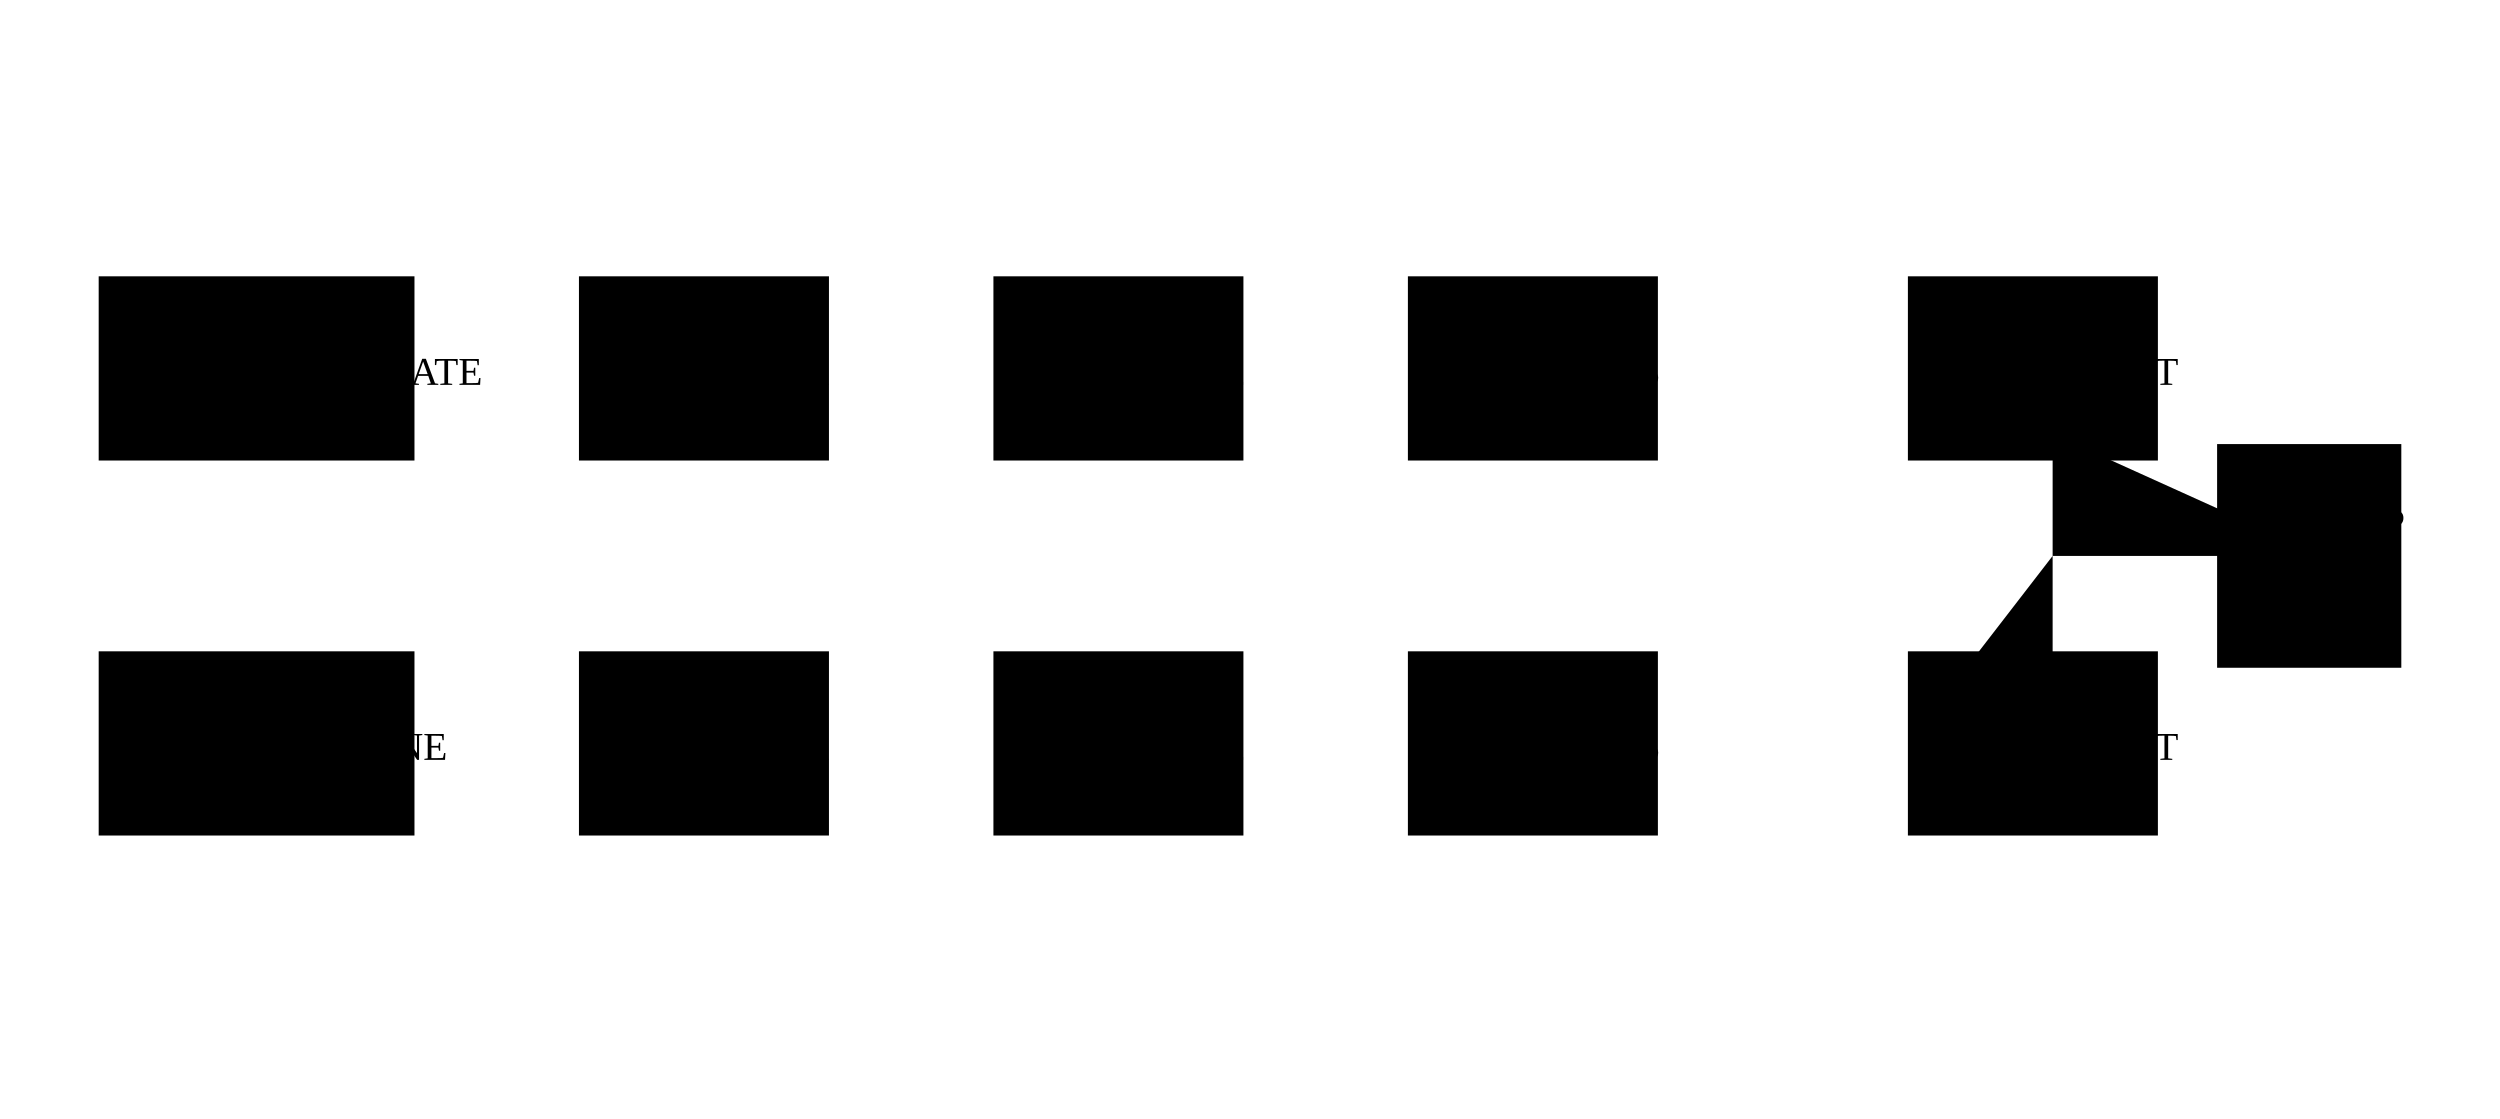
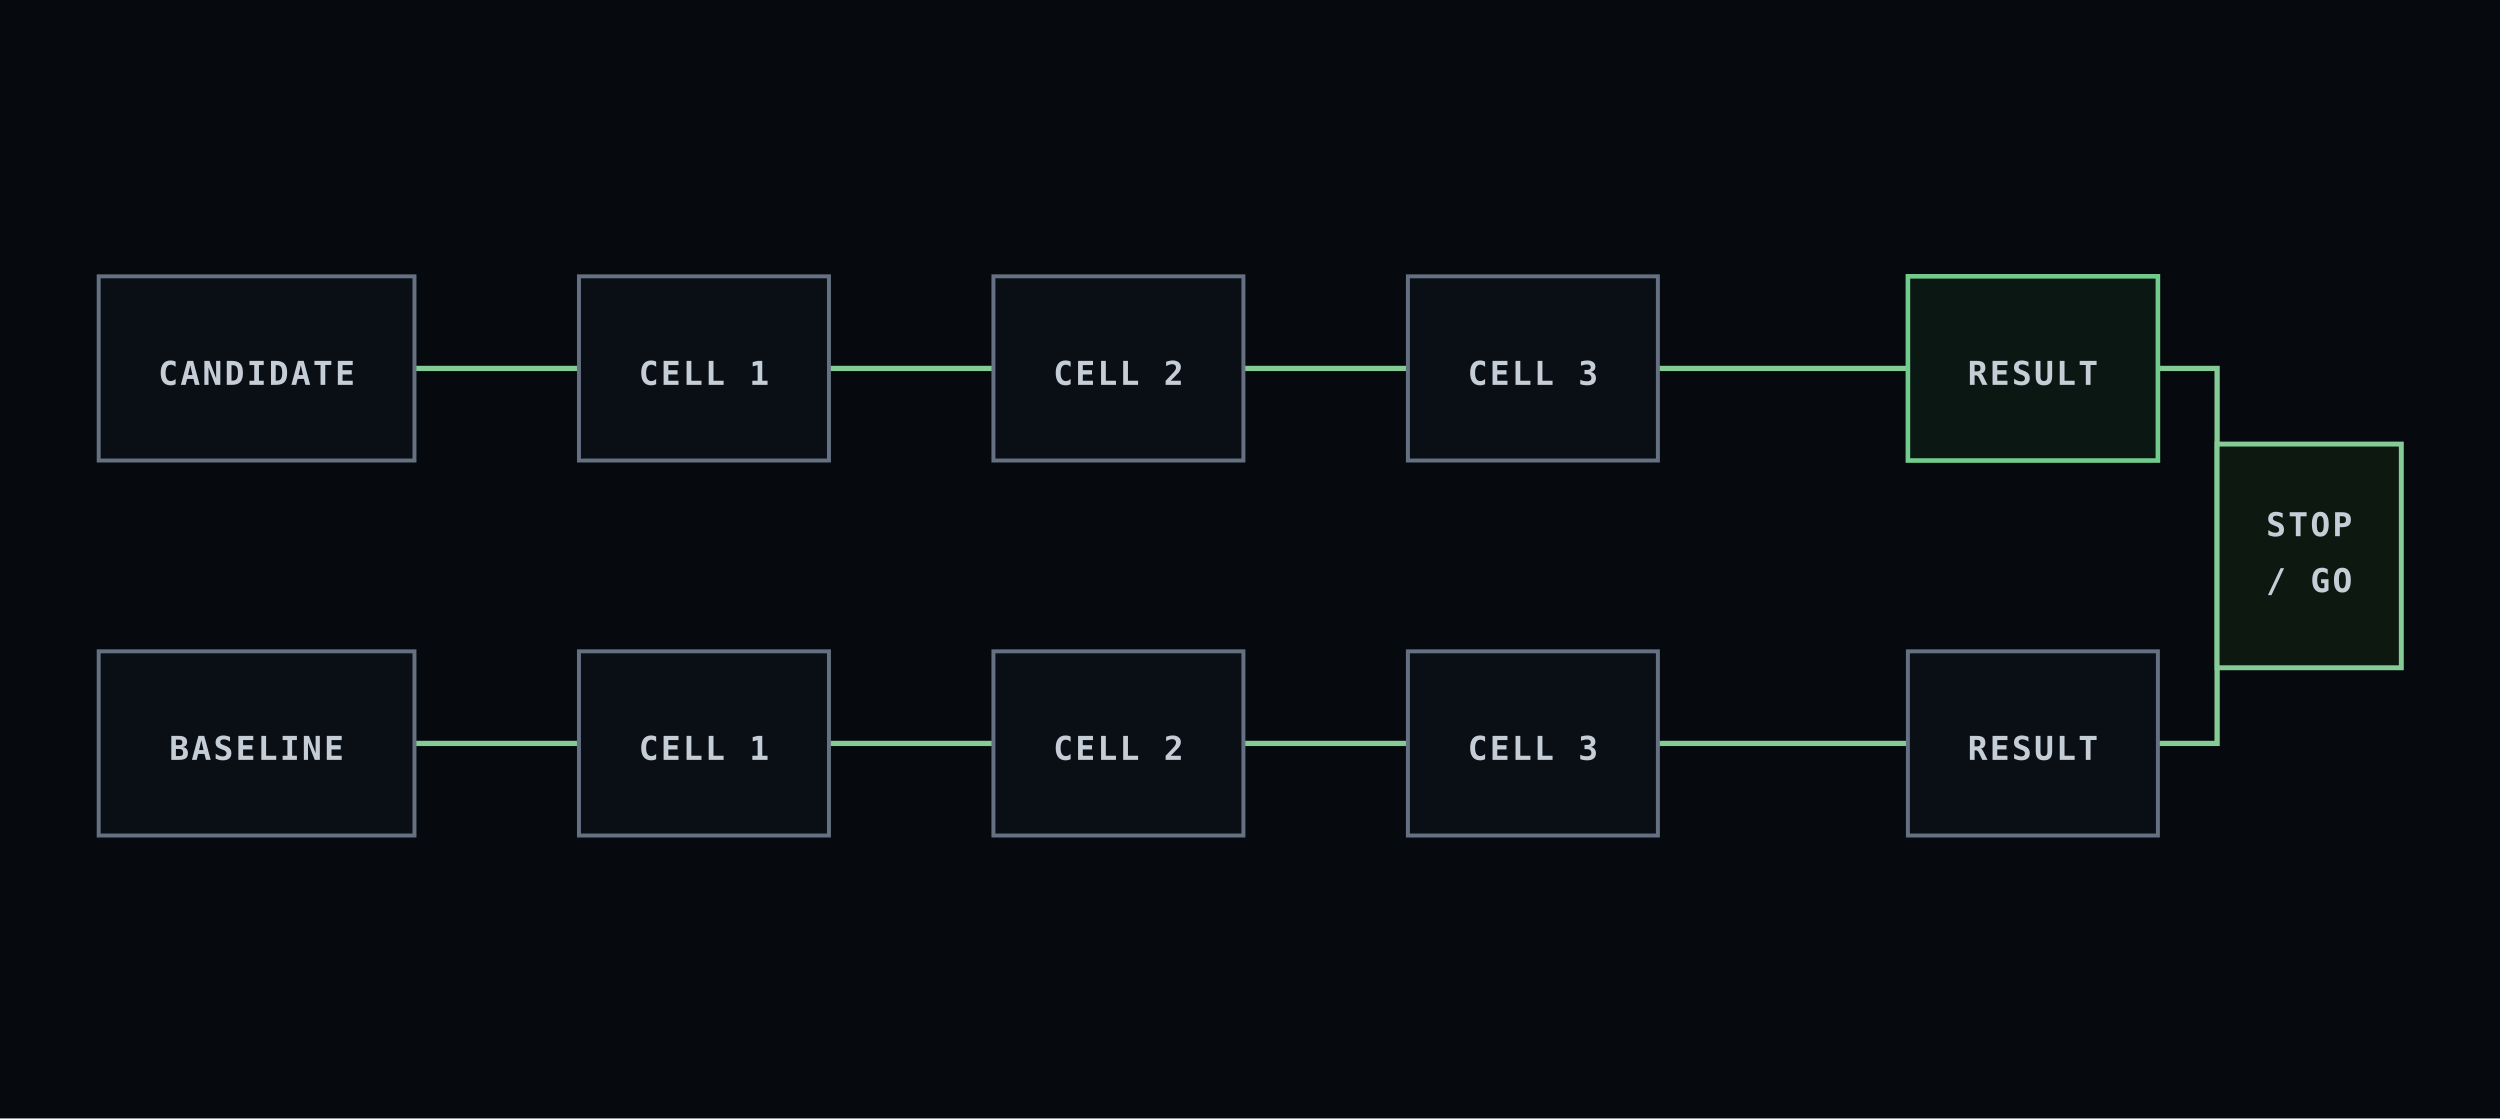
- <svg xmlns="http://www.w3.org/2000/svg" viewBox="0 0 760 340" role="img" aria-label="Time compares candidate and baseline across matched cells and converges on a stop or go decision">
+ <svg xmlns="http://www.w3.org/2000/svg" viewBox="0 0 760 340" role="img" aria-labelledby="title desc">
+   <style>
+     .bg{fill:#06090d}.route path{fill:none;stroke:#84cb96;stroke-width:1.6}.block rect{fill:#0a0f16;stroke:#657182;stroke-width:1.2}.block .core{fill:#0d1810;stroke:#84cb96;stroke-width:1.5}.block .pass{fill:#0a1712;stroke:#71cb8d;stroke-width:1.4}.label text{fill:#c5cdd7;font:700 10px Consolas,Menlo,monospace;letter-spacing:.7px;text-anchor:middle}
+   </style>
+   <rect class="bg" width="760" height="340" />
  <g class="route">
    <path d="M126 112H580" />
    <path d="M126 226H580" />
-     <path d="M580 112H624V169H706" />
-     <path d="M580 226H624V169" />
+     <path d="M656 112H674V169" />
+     <path d="M656 226H674V169" />
  </g>
  <g class="block">
    <rect x="30" y="84" width="96" height="56" />
    <rect x="30" y="198" width="96" height="56" />
    <rect x="176" y="84" width="76" height="56" />
    <rect x="302" y="84" width="76" height="56" />
    <rect x="428" y="84" width="76" height="56" />
    <rect x="176" y="198" width="76" height="56" />
    <rect x="302" y="198" width="76" height="56" />
    <rect x="428" y="198" width="76" height="56" />
    <rect x="580" y="84" width="76" height="56" class="pass" />
    <rect x="580" y="198" width="76" height="56" />
    <rect x="674" y="135" width="56" height="68" class="core" />
  </g>
  <g class="label">
    <text x="78" y="117">CANDIDATE</text>
    <text x="78" y="231">BASELINE</text>
    <text x="214" y="117">CELL 1</text>
    <text x="340" y="117">CELL 2</text>
    <text x="466" y="117">CELL 3</text>
    <text x="214" y="231">CELL 1</text>
    <text x="340" y="231">CELL 2</text>
    <text x="466" y="231">CELL 3</text>
    <text x="618" y="117">RESULT</text>
    <text x="618" y="231">RESULT</text>
    <text x="702" y="163">STOP</text>
    <text x="702" y="180">/ GO</text>
  </g>
</svg>
